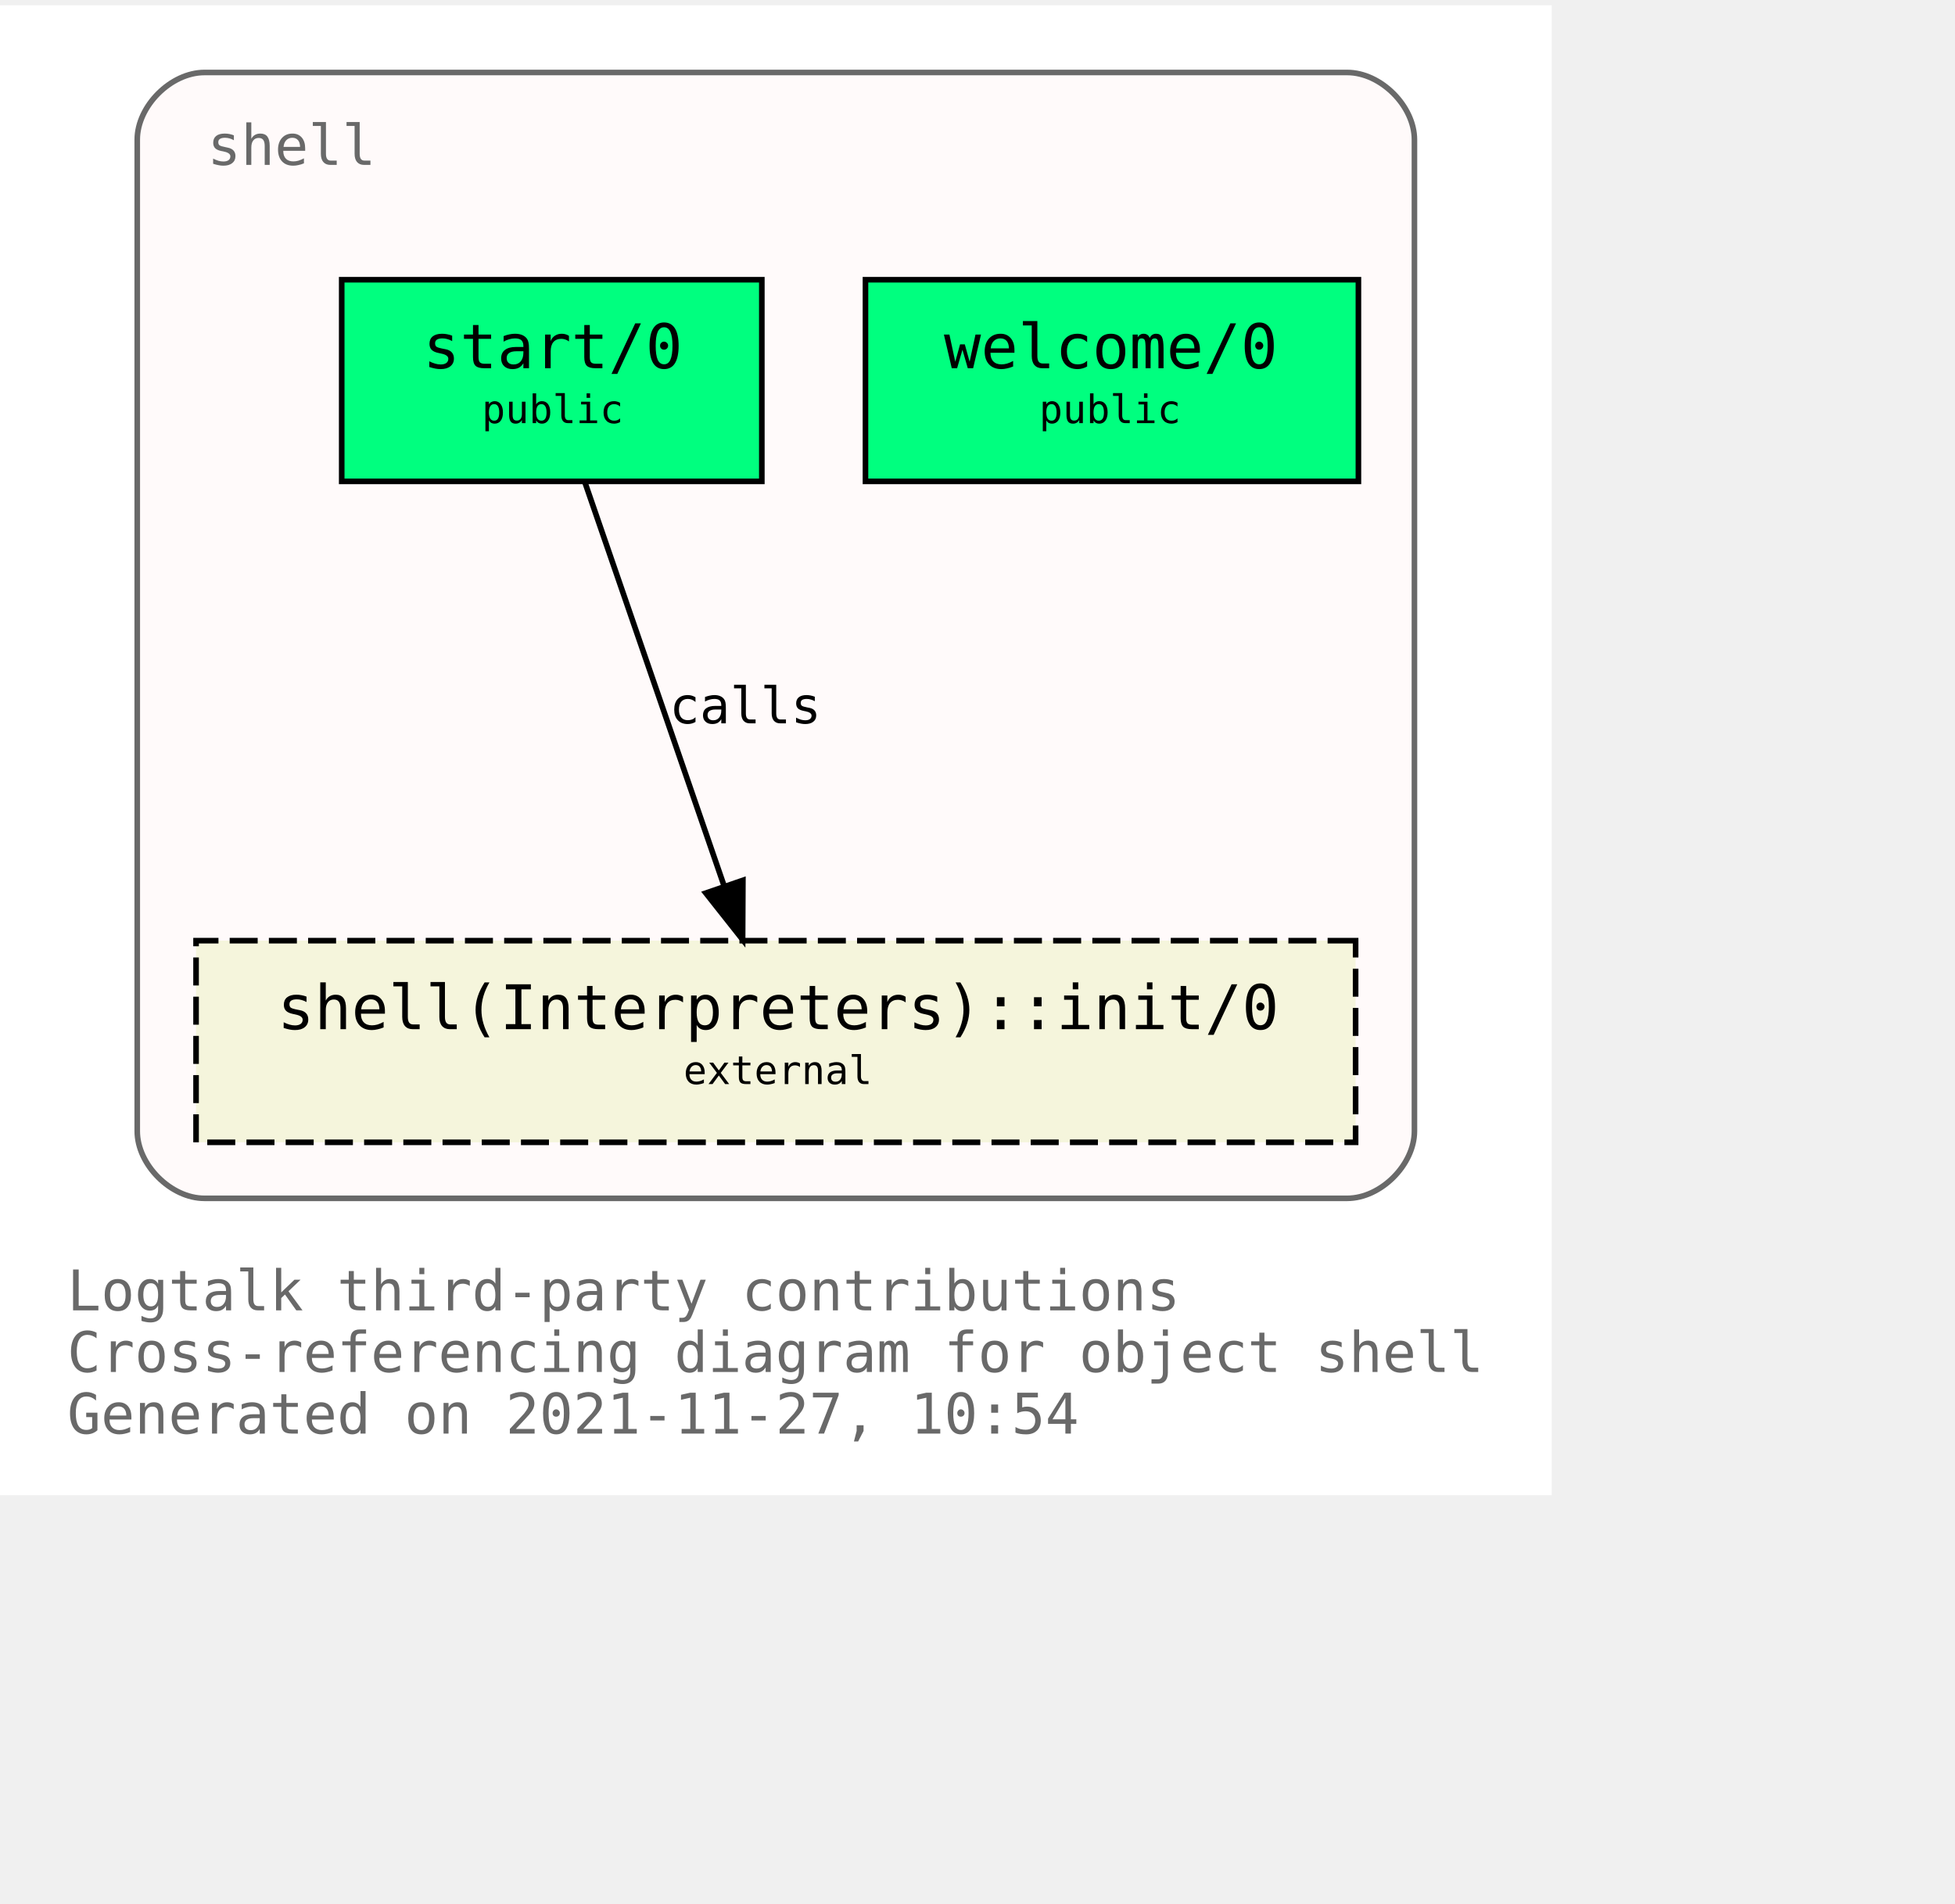
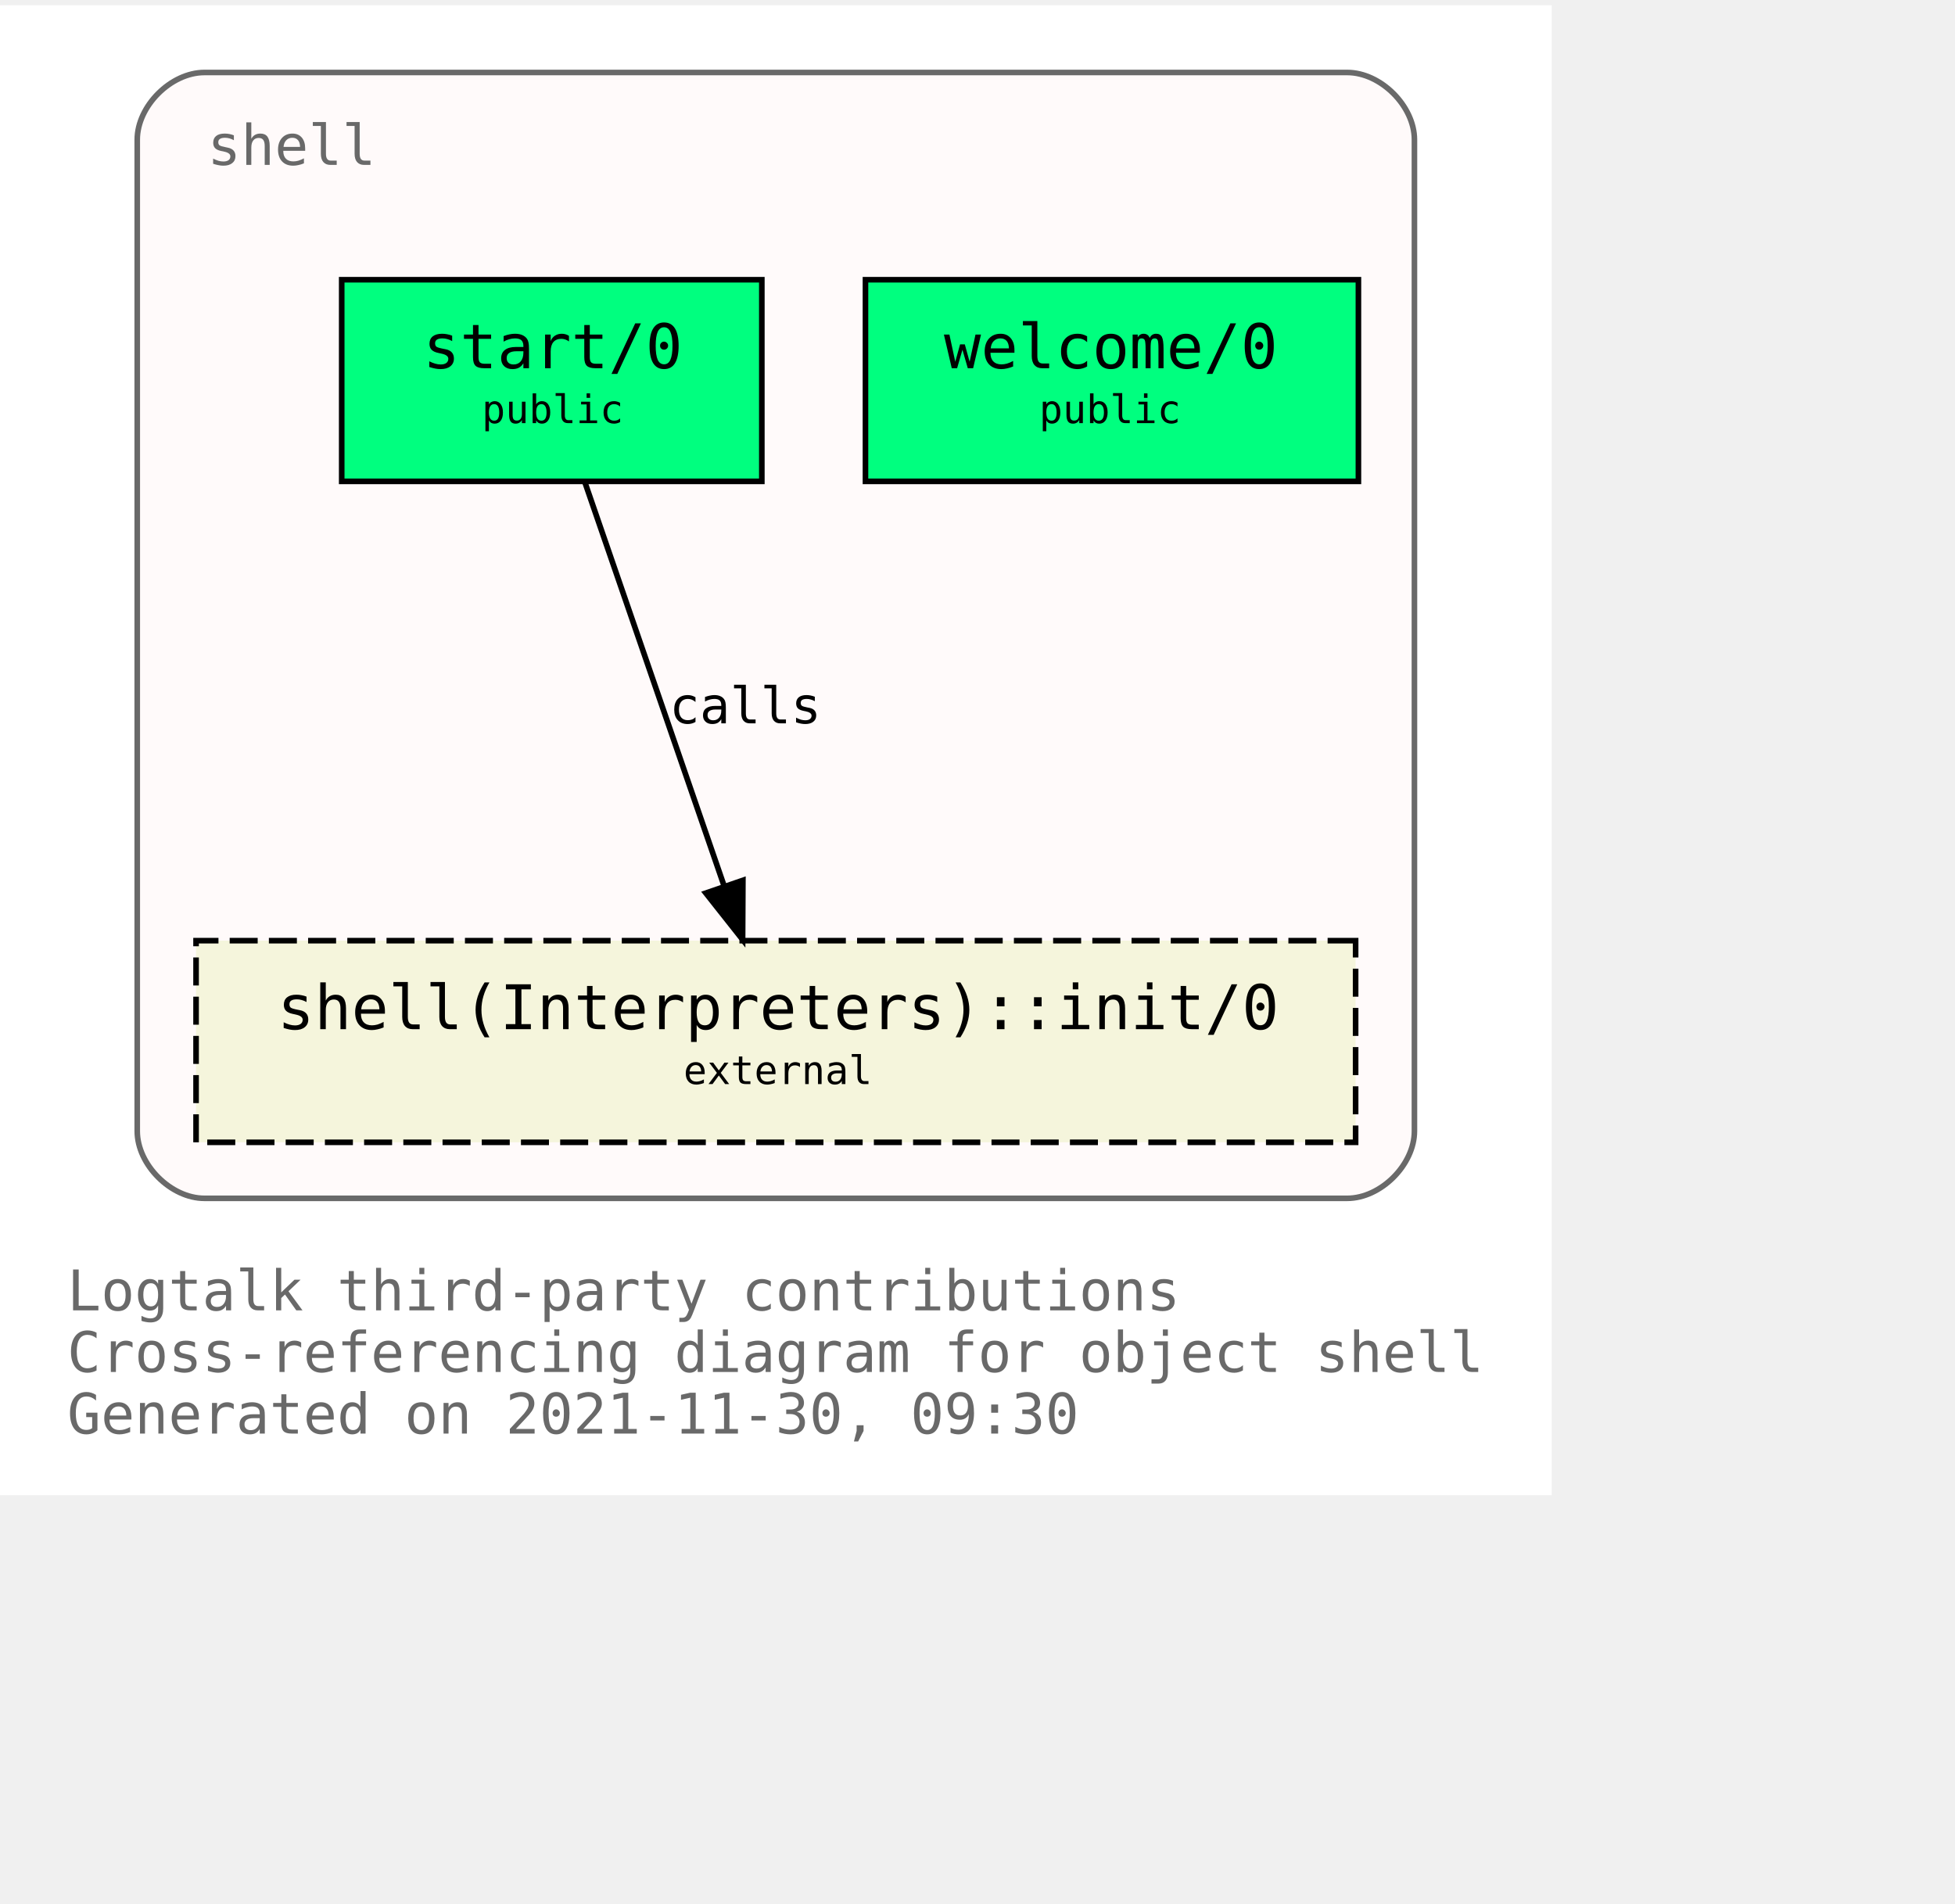
<svg xmlns="http://www.w3.org/2000/svg" xmlns:xlink="http://www.w3.org/1999/xlink" width="421pt" height="410pt" viewBox="72.00 72.00 349.00 338.00">
  <g id="graph0" class="graph" transform="scale(1 1) rotate(0) translate(76 334)">
    <polygon fill="white" stroke="transparent" points="-4,4 -4,-262 273,-262 273,4 -4,4" />
    <text text-anchor="start" x="8" y="-29" font-family="Monospace" font-size="10.00" fill="dimgray">Logtalk third-party contributions</text>
    <text text-anchor="start" x="8" y="-18" font-family="Monospace" font-size="10.00" fill="dimgray">Cross-referencing diagram for object shell</text>
-     <text text-anchor="start" x="8" y="-7" font-family="Monospace" font-size="10.00" fill="dimgray">Generated on 2021-11-27, 10:54</text>
+     <text text-anchor="start" x="8" y="-7" font-family="Monospace" font-size="10.00" fill="dimgray">Generated on 2021-11-30, 09:30</text>
    <g id="clust1" class="cluster">
      <g id="a_clust1">
        <a xlink:title="shell">
          <path fill="snow" stroke="dimgray" d="M32.5,-49C32.5,-49 236.5,-49 236.5,-49 242.5,-49 248.5,-55 248.5,-61 248.5,-61 248.5,-238 248.5,-238 248.5,-244 242.5,-250 236.5,-250 236.5,-250 32.5,-250 32.5,-250 26.5,-250 20.5,-244 20.5,-238 20.5,-238 20.5,-61 20.5,-61 20.5,-55 26.5,-49 32.5,-49" />
          <g id="a_clust1_0">
-             <a xlink:href="https://github.com/LogtalkDotOrg/logtalk3/tree/ffa1397e230a3cfe32687530359763aa06e47056/contributions/verdi_neruda/shell.lgt" xlink:title="https://github.com/LogtalkDotOrg/logtalk3/tree/ffa1397e230a3cfe32687530359763aa06e47056/contributions/verdi_neruda/shell.lgt">
+             <a xlink:href="https://github.com/LogtalkDotOrg/logtalk3/tree/fec69f27d3e50aaedd879bbe6fd77a421d4b02af/contributions/verdi_neruda/shell.lgt" xlink:title="https://github.com/LogtalkDotOrg/logtalk3/tree/fec69f27d3e50aaedd879bbe6fd77a421d4b02af/contributions/verdi_neruda/shell.lgt">
              <text text-anchor="start" x="33" y="-233.5" font-family="Monospace" font-size="10.00" fill="dimgray">shell</text>
            </a>
          </g>
        </a>
      </g>
    </g>
    <g id="node1" class="node">
      <g id="a_node1">
-         <a xlink:href="https://github.com/LogtalkDotOrg/logtalk3/tree/ffa1397e230a3cfe32687530359763aa06e47056/contributions/verdi_neruda/shell.lgt#L341" xlink:title="https://github.com/LogtalkDotOrg/logtalk3/tree/ffa1397e230a3cfe32687530359763aa06e47056/contributions/verdi_neruda/shell.lgt#L341">
+         <a xlink:href="https://github.com/LogtalkDotOrg/logtalk3/tree/fec69f27d3e50aaedd879bbe6fd77a421d4b02af/contributions/verdi_neruda/shell.lgt#L341" xlink:title="https://github.com/LogtalkDotOrg/logtalk3/tree/fec69f27d3e50aaedd879bbe6fd77a421d4b02af/contributions/verdi_neruda/shell.lgt#L341">
          <polygon fill="springgreen" stroke="black" points="238.5,-213 150.5,-213 150.5,-177 238.5,-177 238.5,-213" />
          <text text-anchor="start" x="158.5" y="-197.8" font-family="Monospace" font-size="9.00"> </text>
          <text text-anchor="start" x="164.5" y="-197.2" font-family="Monospace" font-size="11.00">welcome/0</text>
          <text text-anchor="start" x="224.5" y="-197.8" font-family="Monospace" font-size="9.00"> </text>
          <text text-anchor="start" x="158.5" y="-186.8" font-family="Monospace" font-size="9.00"> </text>
          <text text-anchor="start" x="181.5" y="-187.4" font-family="Monospace" font-size="7.00">public</text>
          <text text-anchor="start" x="224.5" y="-186.8" font-family="Monospace" font-size="9.00"> </text>
        </a>
      </g>
    </g>
    <g id="node2" class="node">
      <g id="a_node2">
-         <a xlink:href="https://github.com/LogtalkDotOrg/logtalk3/tree/ffa1397e230a3cfe32687530359763aa06e47056/contributions/verdi_neruda/shell.lgt#L353" xlink:title="https://github.com/LogtalkDotOrg/logtalk3/tree/ffa1397e230a3cfe32687530359763aa06e47056/contributions/verdi_neruda/shell.lgt#L353">
+         <a xlink:href="https://github.com/LogtalkDotOrg/logtalk3/tree/fec69f27d3e50aaedd879bbe6fd77a421d4b02af/contributions/verdi_neruda/shell.lgt#L353" xlink:title="https://github.com/LogtalkDotOrg/logtalk3/tree/fec69f27d3e50aaedd879bbe6fd77a421d4b02af/contributions/verdi_neruda/shell.lgt#L353">
          <polygon fill="springgreen" stroke="black" points="132,-213 57,-213 57,-177 132,-177 132,-213" />
          <text text-anchor="start" x="65.5" y="-197.8" font-family="Monospace" font-size="9.00"> </text>
          <text text-anchor="start" x="71.5" y="-197.2" font-family="Monospace" font-size="11.00">start/0</text>
          <text text-anchor="start" x="118.5" y="-197.8" font-family="Monospace" font-size="9.00"> </text>
          <text text-anchor="start" x="65.5" y="-186.8" font-family="Monospace" font-size="9.00"> </text>
          <text text-anchor="start" x="82" y="-187.4" font-family="Monospace" font-size="7.00">public</text>
          <text text-anchor="start" x="118.5" y="-186.8" font-family="Monospace" font-size="9.00"> </text>
        </a>
      </g>
    </g>
    <g id="node3" class="node">
      <g id="a_node3">
        <a xlink:href="https://logtalk.org/library/shell_1.html#init/0" xlink:title="https://logtalk.org/library/shell_1.html#init/0">
          <polygon fill="beige" stroke="black" stroke-dasharray="5,2" points="238,-95 31,-95 31,-59 238,-59 238,-95" />
          <text text-anchor="start" x="39.5" y="-79.8" font-family="Monospace" font-size="9.00"> </text>
          <text text-anchor="start" x="45.5" y="-79.2" font-family="Monospace" font-size="11.00">shell(Interpreters)::init/0</text>
          <text text-anchor="start" x="224.5" y="-79.8" font-family="Monospace" font-size="9.00"> </text>
          <text text-anchor="start" x="39.5" y="-68.8" font-family="Monospace" font-size="9.00"> </text>
          <text text-anchor="start" x="118" y="-69.4" font-family="Monospace" font-size="7.00">external</text>
          <text text-anchor="start" x="224.5" y="-68.8" font-family="Monospace" font-size="9.00"> </text>
        </a>
      </g>
    </g>
    <g id="edge1" class="edge">
      <g id="a_edge1">
-         <a xlink:href="https://github.com/LogtalkDotOrg/logtalk3/tree/ffa1397e230a3cfe32687530359763aa06e47056/contributions/verdi_neruda/shell.lgt#L355" xlink:title="calls">
+         <a xlink:href="https://github.com/LogtalkDotOrg/logtalk3/tree/fec69f27d3e50aaedd879bbe6fd77a421d4b02af/contributions/verdi_neruda/shell.lgt#L355" xlink:title="calls">
          <path fill="none" stroke="black" d="M100.4,-176.88C106.96,-157.86 117.63,-126.91 125.29,-104.7" />
          <polygon fill="black" stroke="black" points="128.62,-105.78 128.57,-95.19 122,-103.5 128.62,-105.78" />
        </a>
      </g>
      <g id="a_edge1-label">
-         <a xlink:href="https://github.com/LogtalkDotOrg/logtalk3/tree/ffa1397e230a3cfe32687530359763aa06e47056/contributions/verdi_neruda/shell.lgt#L355" xlink:title="https://github.com/LogtalkDotOrg/logtalk3/tree/ffa1397e230a3cfe32687530359763aa06e47056/contributions/verdi_neruda/shell.lgt#L355">
+         <a xlink:href="https://github.com/LogtalkDotOrg/logtalk3/tree/fec69f27d3e50aaedd879bbe6fd77a421d4b02af/contributions/verdi_neruda/shell.lgt#L355" xlink:title="https://github.com/LogtalkDotOrg/logtalk3/tree/fec69f27d3e50aaedd879bbe6fd77a421d4b02af/contributions/verdi_neruda/shell.lgt#L355">
          <text text-anchor="start" x="115.5" y="-133.8" font-family="Monospace" font-size="9.00">calls</text>
        </a>
      </g>
    </g>
  </g>
</svg>
